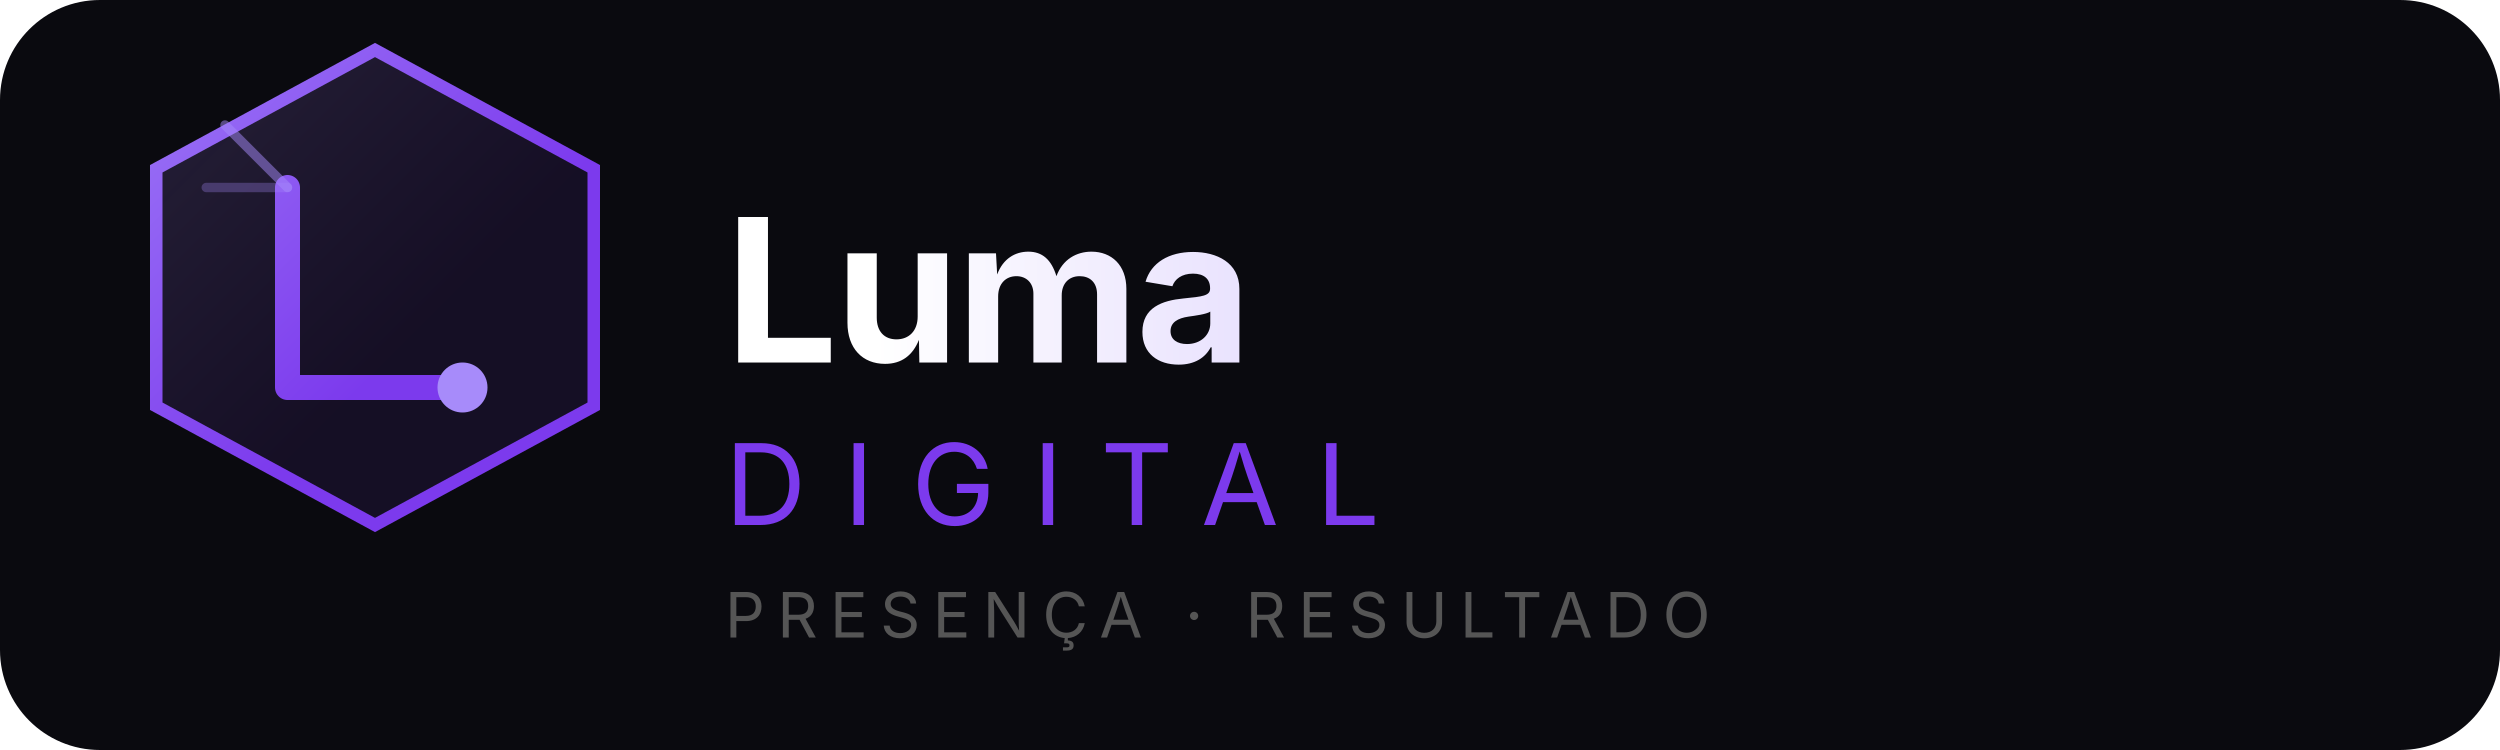
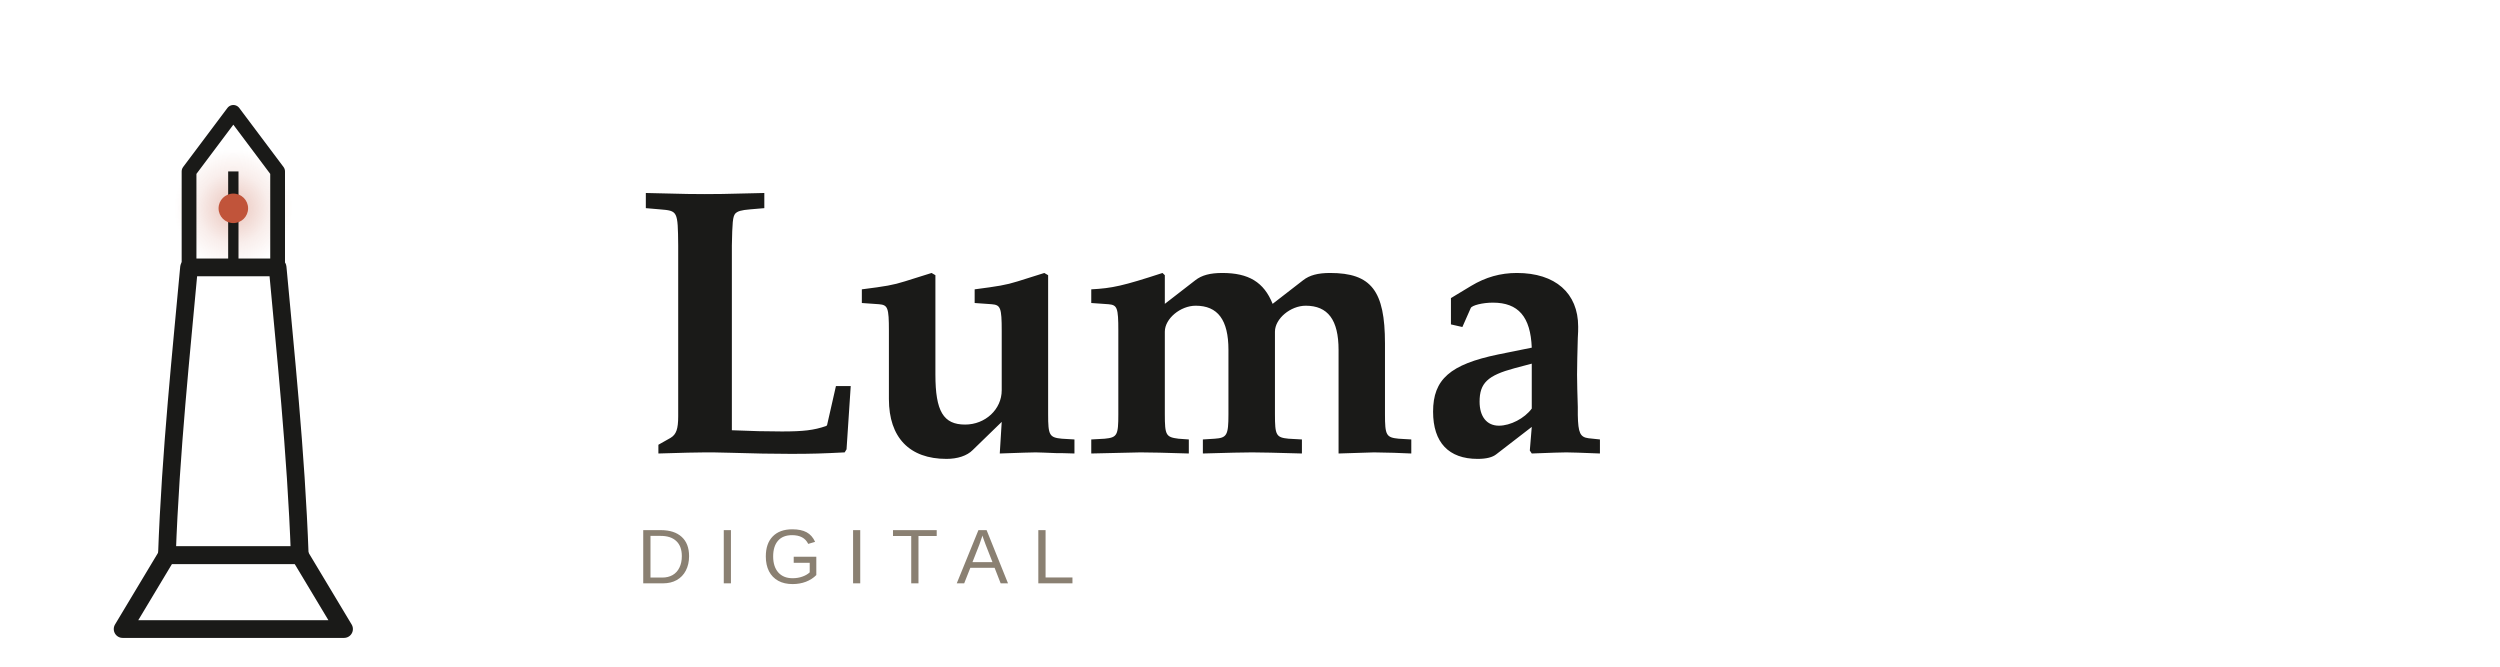
- <svg xmlns="http://www.w3.org/2000/svg" width="400" height="120" viewBox="0 0 400 120" fill="none">
+ <svg xmlns="http://www.w3.org/2000/svg" width="420" height="112" viewBox="0 0 420 112" fill="none">
  <defs>
-     <linearGradient id="hexGrad" x1="0" y1="0" x2="60" y2="60" gradientUnits="userSpaceOnUse">
-       <stop offset="0%" stop-color="#a78bfa" />
-       <stop offset="100%" stop-color="#7c3aed" />
-     </linearGradient>
-     <linearGradient id="hexFill" x1="0" y1="0" x2="60" y2="60" gradientUnits="userSpaceOnUse">
-       <stop offset="0%" stop-color="#c4b5fd" stop-opacity="0.2" />
-       <stop offset="100%" stop-color="#7c3aed" stop-opacity="0.1" />
-     </linearGradient>
-     <linearGradient id="textGrad" x1="140" y1="0" x2="380" y2="0" gradientUnits="userSpaceOnUse">
-       <stop offset="0%" stop-color="#ffffff" />
-       <stop offset="100%" stop-color="#a78bfa" />
-     </linearGradient>
+     <radialGradient id="glow" cx="50%" cy="50%" r="50%">
+       <stop offset="0%" stop-color="#C1543A" stop-opacity="0.35" />
+       <stop offset="60%" stop-color="#C1543A" stop-opacity="0.1" />
+       <stop offset="100%" stop-color="#C1543A" stop-opacity="0" />
+     </radialGradient>
  </defs>
-   <rect width="400" height="120" fill="#0a0a0f" rx="16" />
-   <polygon points="60,8 95,27 95,65 60,84 25,65 25,27" fill="url(#hexFill)" stroke="url(#hexGrad)" stroke-width="2" />
-   <path d="M46 30 L46 62 L74 62" stroke="url(#hexGrad)" stroke-width="4" stroke-linecap="round" stroke-linejoin="round" />
-   <circle cx="74" cy="62" r="4" fill="#a78bfa" />
-   <line x1="46" y1="30" x2="36" y2="20" stroke="#a78bfa" stroke-width="1.5" stroke-opacity="0.5" stroke-linecap="round" />
-   <line x1="46" y1="30" x2="33" y2="30" stroke="#a78bfa" stroke-width="1.5" stroke-opacity="0.3" stroke-linecap="round" />
-   <text x="116" y="58" font-family="Inter, Segoe UI, Arial, sans-serif" font-size="32" font-weight="700" letter-spacing="-0.5" fill="url(#textGrad)">Luma</text>
-   <text x="116" y="84" font-family="Inter, Segoe UI, Arial, sans-serif" font-size="18" font-weight="400" letter-spacing="6" fill="#7c3aed">DIGITAL</text>
-   <text x="116" y="102" font-family="Inter, Segoe UI, Arial, sans-serif" font-size="10" letter-spacing="2" fill="#555555">PRESENÇA · RESULTADO</text>
+   <g transform="translate(2,4) scale(1.24)">
+     <circle cx="30" cy="25" r="8" fill="url(#glow)" />
+     <path d="M15 82 L21 72 L39 72 L45 82 Z" fill="none" stroke="#1A1A18" stroke-width="2.4" stroke-linejoin="round" />
+     <path d="M21 72 C21.5 58 23 44 24 33 L36 33 C37 44 38.5 58 39 72 Z" fill="none" stroke="#1A1A18" stroke-width="2.4" stroke-linejoin="round" />
+     <path d="M24 33 L24 20 L30 12 L36 20 L36 33 Z" fill="none" stroke="#1A1A18" stroke-width="2" stroke-linejoin="round" />
+     <line x1="30" y1="20" x2="30" y2="33" stroke="#1A1A18" stroke-width="1.4" />
+     <circle cx="30" cy="25" r="2" fill="#C1543A" />
+   </g>
+   <text x="106" y="76" font-family="Georgia, 'Palatino Linotype', 'Book Antiqua', serif" font-size="64" font-weight="700" letter-spacing="-0.5" fill="#1A1A18">Luma</text>
+   <text x="107" y="98" font-family="Segoe UI, Arial, sans-serif" font-size="13" font-weight="500" letter-spacing="4" fill="#8A8072">DIGITAL</text>
</svg>
